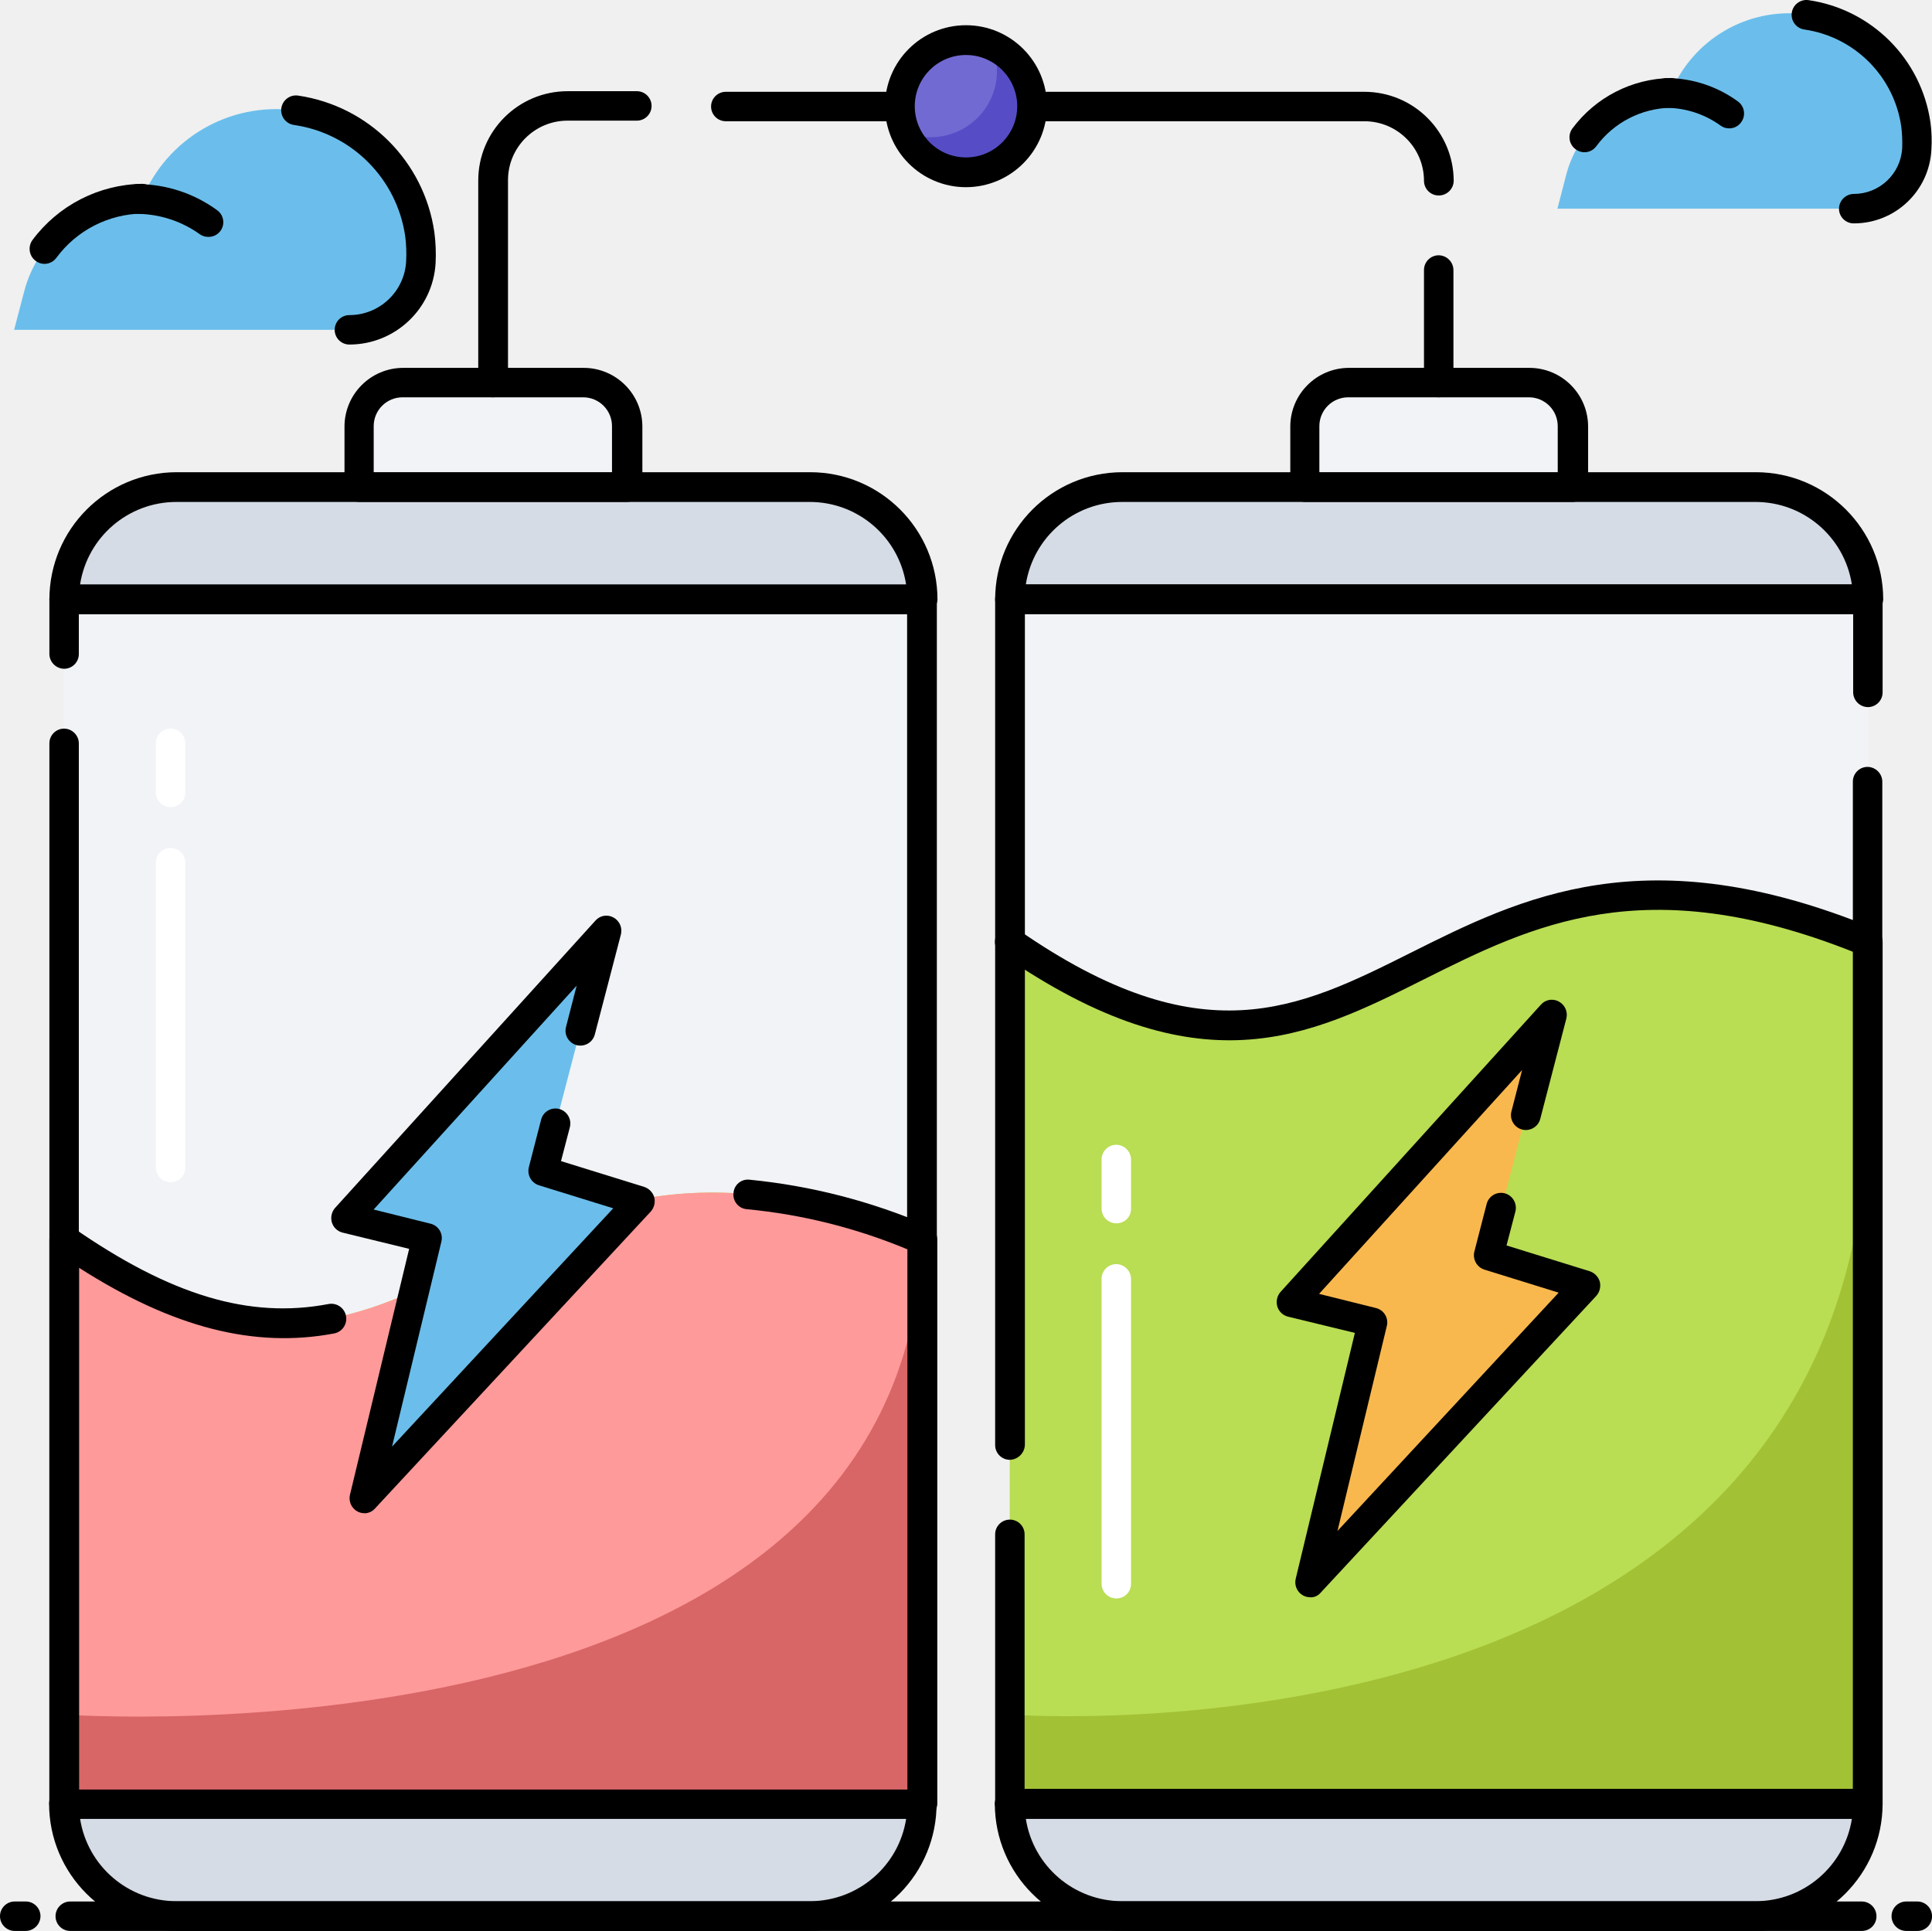
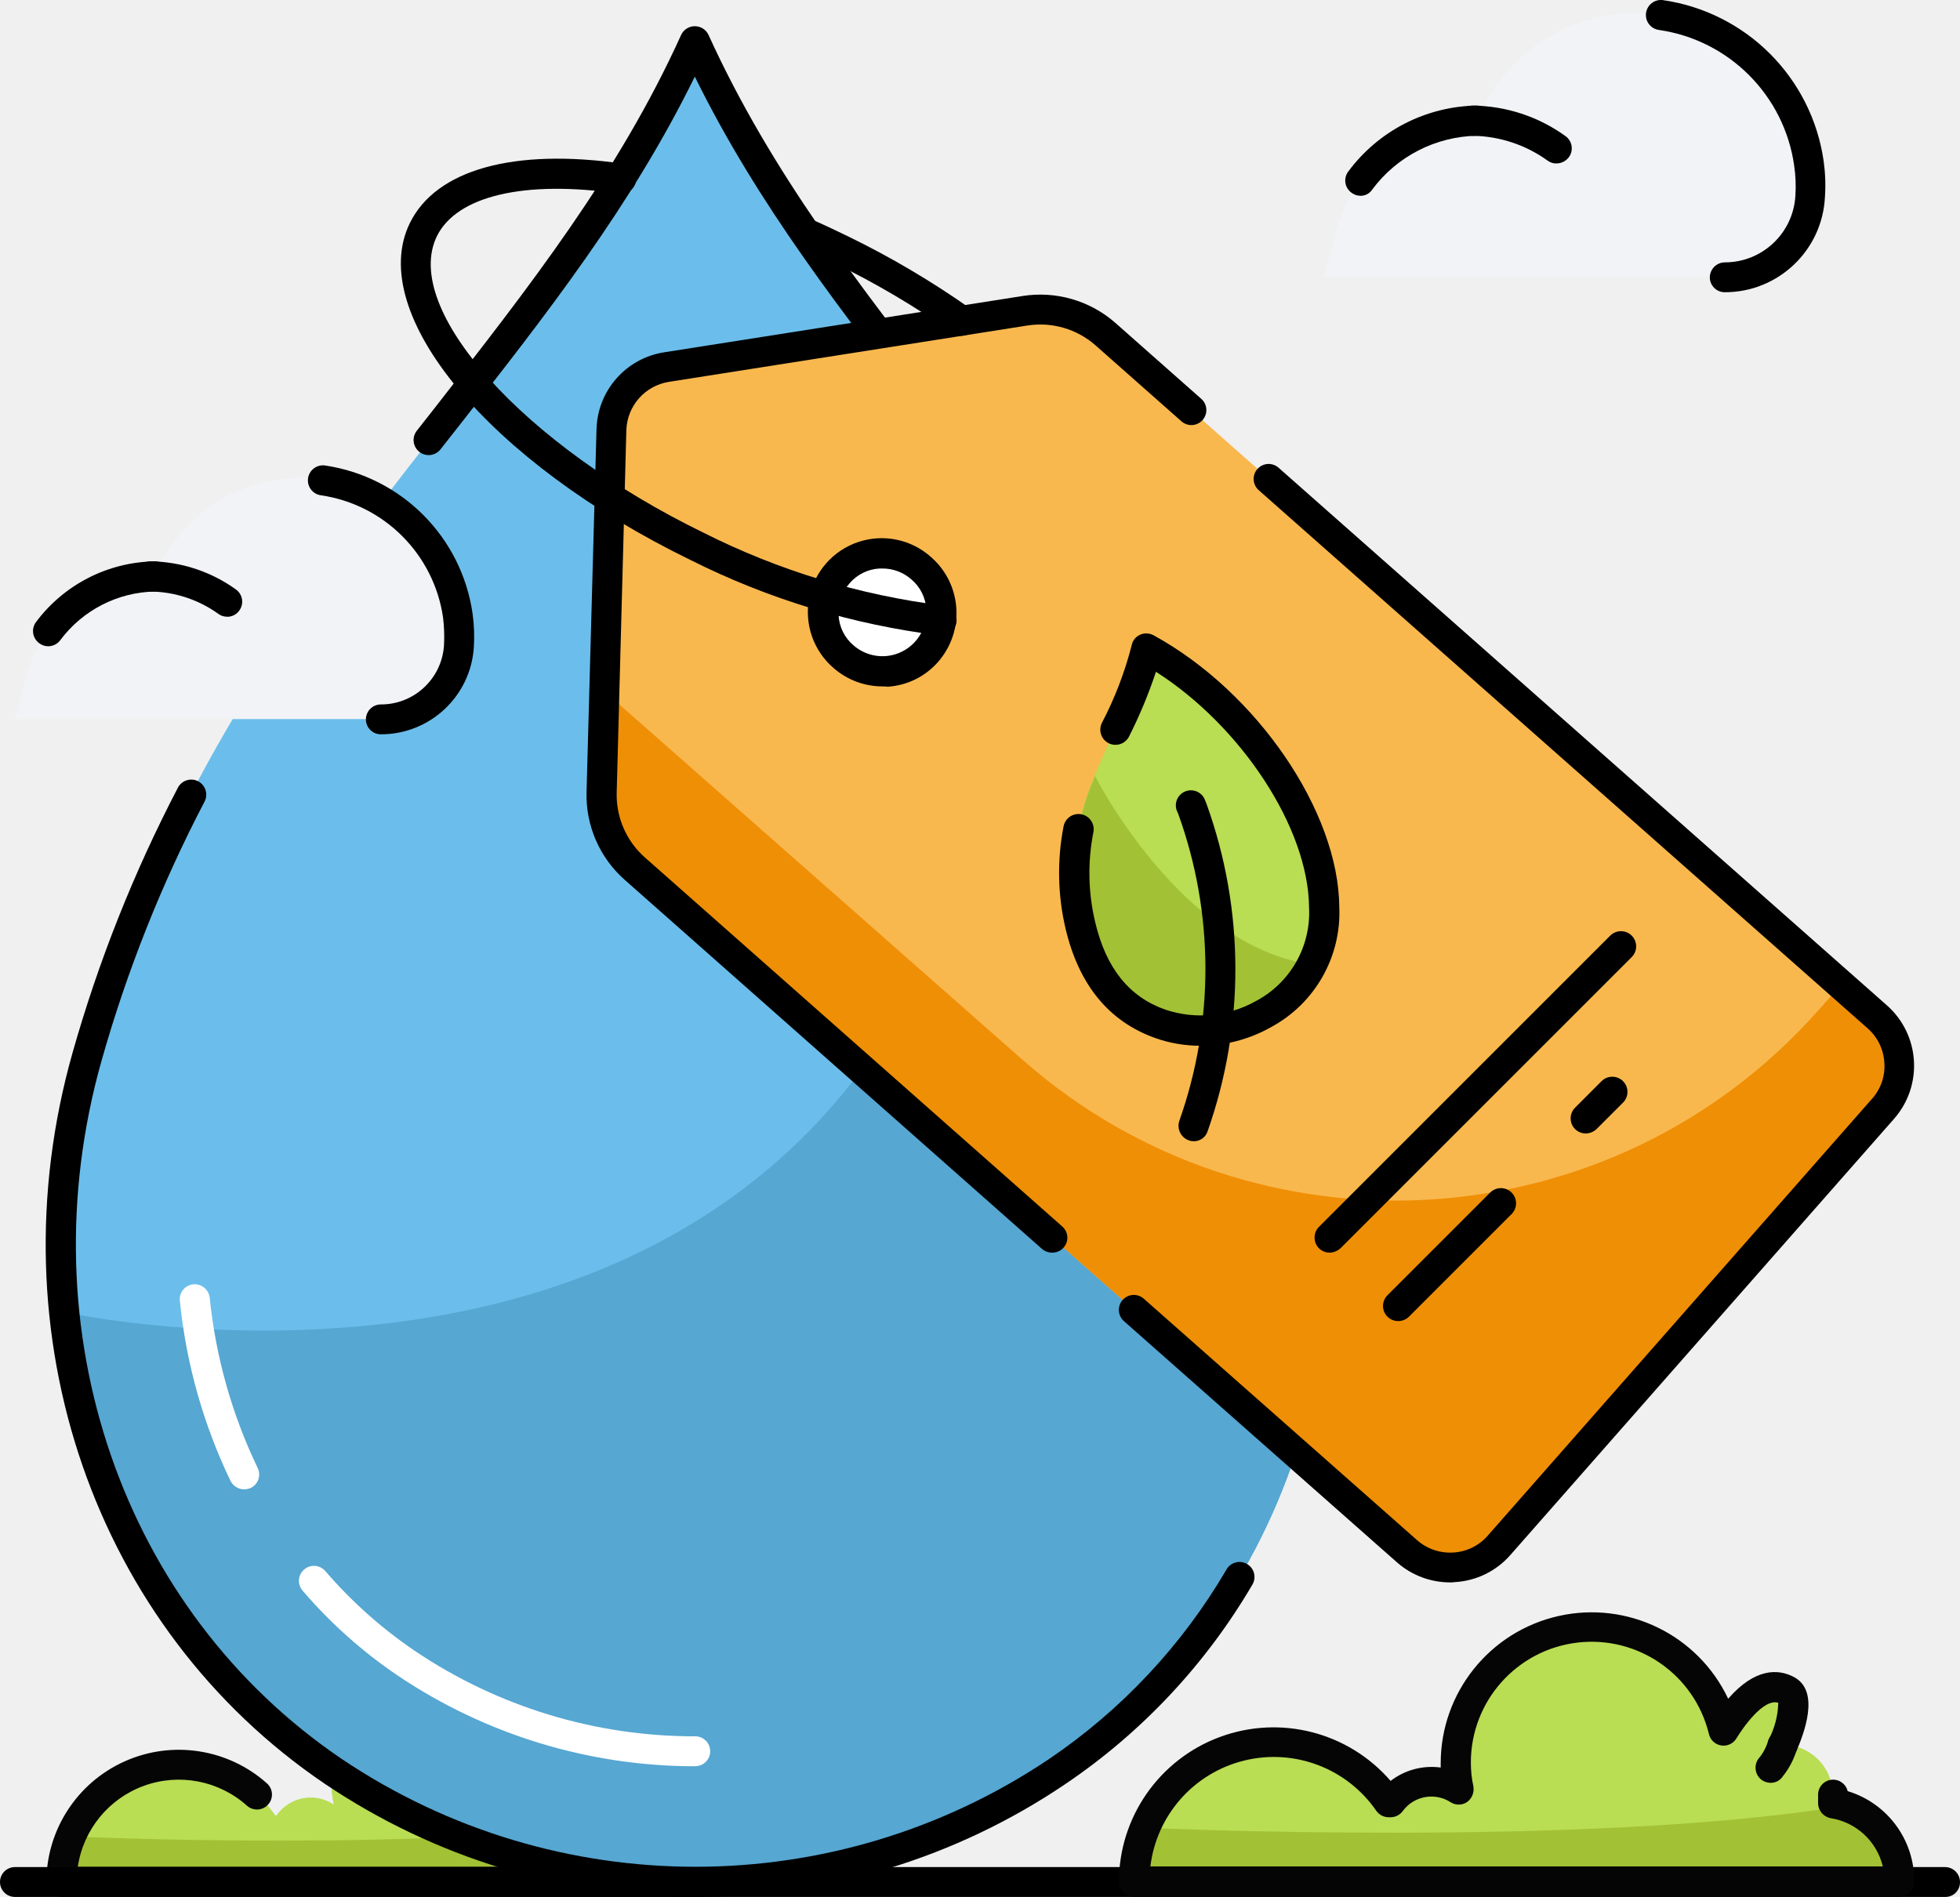
- <svg xmlns="http://www.w3.org/2000/svg" id="energia-ecologica" width="108.512" height="108.465" viewBox="0 0 108.512 108.465">
-   <g id="Grupo_1161947" data-name="Grupo 1161947" transform="translate(3.601 33.655)">
-     <path id="Trazado_1018562" data-name="Trazado 1018562" d="M3.6,21.06H51.791V88.72H3.6Z" transform="translate(-3.6 -21.06)" fill="#f1f3f6" />
+ <svg xmlns="http://www.w3.org/2000/svg" id="etiqueta-ecologia" width="121.491" height="117.6" viewBox="0 0 121.491 117.6">
+   <g id="Grupo_1161997" data-name="Grupo 1161997" transform="translate(3.8 103.423)">
+     <path id="Trazado_1018611" data-name="Trazado 1018611" d="M43.279,69.39H3.47a7.267,7.267,0,0,1,13.25-4.127h.1a2.584,2.584,0,0,1,2.1-1.1,2.515,2.515,0,0,1,1.447.444,6.7,6.7,0,0,1-.154-1.408,7.064,7.064,0,0,1,13.925-1.678c.81-1.292,2.044-2.739,3.3-2.122.636.309.328,1.582-.193,2.854a2.605,2.605,0,0,1,2.6,2.6V65.3a4.162,4.162,0,0,1,3.433,4.089Z" transform="translate(-3.47 -56.14)" fill="#b9dd53" />
  </g>
-   <g id="Grupo_1161948" data-name="Grupo 1161948" transform="translate(3.601 27.349)">
-     <path id="Trazado_1018563" data-name="Trazado 1018563" d="M3.6,23.706A6.309,6.309,0,0,1,9.906,17.4H45.485a6.309,6.309,0,0,1,6.306,6.306Z" transform="translate(-3.6 -17.4)" fill="#d5dce5" />
+   <g id="Grupo_1161998" data-name="Grupo 1161998" transform="translate(3.8 103.423)">
+     <path id="Trazado_1018612" data-name="Trazado 1018612" d="M43.279,69.39H3.47a7.085,7.085,0,0,1,.521-2.7,7.265,7.265,0,0,1,12.73-1.427h.1a2.584,2.584,0,0,1,2.1-1.1,2.515,2.515,0,0,1,1.447.444,6.7,6.7,0,0,1-.154-1.408,7.064,7.064,0,0,1,13.925-1.678c.81-1.273,2.044-2.739,3.3-2.122.636.309.328,1.582-.193,2.854a2.609,2.609,0,0,1,2.6,2.623v.444a2.766,2.766,0,0,1,.54.135,4.116,4.116,0,0,1,2.893,3.935Z" transform="translate(-3.47 -56.14)" fill="#b9dd53" />
  </g>
-   <g id="Grupo_1161949" data-name="Grupo 1161949" transform="translate(3.601 101.315)">
-     <path id="Trazado_1018564" data-name="Trazado 1018564" d="M51.791,60.33a6.309,6.309,0,0,1-6.306,6.306H9.906A6.309,6.309,0,0,1,3.6,60.33Z" transform="translate(-3.6 -60.33)" fill="#d5dce5" />
+   <g id="Grupo_1161999" data-name="Grupo 1161999" transform="translate(3.8 112.739)">
+     <path id="Trazado_1018613" data-name="Trazado 1018613" d="M43.279,64.9H3.47a7.086,7.086,0,0,1,.521-2.7,1.119,1.119,0,0,0,.212-.116s22.682,1.061,36.163-1.119A4.109,4.109,0,0,1,43.279,64.9Z" transform="translate(-3.47 -60.97)" fill="#a3c134" />
  </g>
-   <g id="Grupo_1161950" data-name="Grupo 1161950" transform="translate(2.774 32.845)">
-     <path id="Trazado_1018565" data-name="Trazado 1018565" d="M52.138,89.9H3.947a.827.827,0,0,1-.827-.827V29.5a.827.827,0,0,1,.827-.827.839.839,0,0,1,.827.827V88.233h46.52V22.244H4.774v2.24a.827.827,0,0,1-.827.827.839.839,0,0,1-.827-.827V21.417a.827.827,0,0,1,.827-.827H52.138a.827.827,0,0,1,.827.827v67.66A.827.827,0,0,1,52.138,89.9Z" transform="translate(-3.12 -20.59)" />
+   <g id="Grupo_1162000" data-name="Grupo 1162000" transform="translate(26.674 102.498)">
+     <path id="Trazado_1018614" data-name="Trazado 1018614" d="M26.208,63.645a.756.756,0,0,1-.347-.077.913.913,0,0,1-.5-1.215,5.085,5.085,0,0,0,.482-1.7h-.019c-.463,0-1.2.675-1.909,1.813a.931.931,0,0,1-1.7-.289,6.077,6.077,0,0,0-5.96-4.667.926.926,0,1,1,0-1.852,7.976,7.976,0,0,1,7.156,4.4c1.389-1.5,2.584-1.427,3.414-1.022,1.6.791.579,3.24.251,4.05A.95.95,0,0,1,26.208,63.645Z" transform="translate(-15.33 -55.66)" fill="#050505" />
  </g>
-   <g id="Grupo_1161951" data-name="Grupo 1161951" transform="translate(2.774 26.522)">
-     <path id="Trazado_1018566" data-name="Trazado 1018566" d="M52.138,24.9H3.947a.827.827,0,0,1-.827-.827,7.155,7.155,0,0,1,7.15-7.15H45.849A7.155,7.155,0,0,1,53,24.07.881.881,0,0,1,52.138,24.9Zm-47.3-1.671h46.4a5.473,5.473,0,0,0-5.41-4.635H10.253a5.473,5.473,0,0,0-5.41,4.635Z" transform="translate(-3.12 -16.92)" />
+   <g id="Grupo_1162001" data-name="Grupo 1162001" transform="translate(2.874 108.477)">
+     <path id="Trazado_1018615" data-name="Trazado 1018615" d="M43.725,67.883H3.916a.926.926,0,0,1-.926-.926,8.21,8.21,0,0,1,13.675-6.114.929.929,0,0,1-1.234,1.389,6.331,6.331,0,0,0-10.492,3.78H42.683a3.156,3.156,0,0,0-2.527-2.2.951.951,0,0,1-.791-.926v-.444a.926.926,0,0,1,.926-.926.958.958,0,0,1,.887.636,5.026,5.026,0,0,1,3.491,4.8.943.943,0,0,1-.945.926Z" transform="translate(-2.99 -58.76)" fill="#050505" />
  </g>
-   <g id="Grupo_1161952" data-name="Grupo 1161952" transform="translate(2.757 100.488)">
-     <path id="Trazado_1018567" data-name="Trazado 1018567" d="M45.839,67.827H10.26a7.155,7.155,0,0,1-7.15-7.15.827.827,0,0,1,.827-.827H52.128a.827.827,0,0,1,.827.827A7.125,7.125,0,0,1,45.839,67.827ZM4.85,61.521a5.473,5.473,0,0,0,5.41,4.635H45.839a5.473,5.473,0,0,0,5.41-4.635Z" transform="translate(-3.11 -59.85)" />
+   <g id="Grupo_1162002" data-name="Grupo 1162002" transform="translate(35.972 108.617)">
+     <path id="Trazado_1018616" data-name="Trazado 1018616" d="M21.095,61.875a1,1,0,0,1-.559-.174.949.949,0,0,1-.212-1.312,2.357,2.357,0,0,0,.482-.868A.929.929,0,0,1,22.6,60a4.071,4.071,0,0,1-.771,1.485A.856.856,0,0,1,21.095,61.875Z" transform="translate(-20.151 -58.833)" fill="#050505" />
  </g>
-   <g id="Grupo_1161953" data-name="Grupo 1161953" transform="translate(8.753 47.628)">
-     <path id="Trazado_1018568" data-name="Trazado 1018568" d="M7.417,47.95a.827.827,0,0,1-.827-.827V30a.827.827,0,0,1,1.654,0V47.123A.816.816,0,0,1,7.417,47.95Z" transform="translate(-6.59 -29.17)" fill="#fff" />
+   <g id="Grupo_1162003" data-name="Grupo 1162003" transform="translate(0 115.748)">
+     <path id="Trazado_1018617" data-name="Trazado 1018617" d="M122.083,64.382H2.426a.926.926,0,1,1,0-1.852H122.064a.926.926,0,0,1,.926.926A.9.9,0,0,1,122.083,64.382Z" transform="translate(-1.5 -62.53)" />
  </g>
-   <g id="Grupo_1161954" data-name="Grupo 1161954" transform="translate(8.753 40.925)">
-     <path id="Trazado_1018569" data-name="Trazado 1018569" d="M7.417,29.691a.827.827,0,0,1-.827-.827V26.107a.827.827,0,0,1,1.654,0v2.757A.806.806,0,0,1,7.417,29.691Z" transform="translate(-6.59 -25.28)" fill="#fff" />
+   <g id="Grupo_1162004" data-name="Grupo 1162004" transform="translate(3.798 2.571)">
+     <path id="Trazado_1018618" data-name="Trazado 1018618" d="M65.209,111.105a40.166,40.166,0,0,1-44.862,0C6.133,101.5.4,83.332,5.053,66.8,13.307,37.6,33.192,24.989,42.778,3.85,52.364,24.989,72.23,37.6,80.5,66.8c4.648,16.529-1.08,34.7-15.295,44.3Z" transform="translate(-3.469 -3.85)" fill="#6bbeeb" />
  </g>
-   <g id="Grupo_1161955" data-name="Grupo 1161955" transform="translate(20.176 21.49)">
-     <path id="Trazado_1018570" data-name="Trazado 1018570" d="M28.261,16.447v3.411H13.22V16.447A2.434,2.434,0,0,1,15.667,14H25.815A2.434,2.434,0,0,1,28.261,16.447Z" transform="translate(-13.22 -14)" fill="#f1f3f6" />
+   <g id="Grupo_1162005" data-name="Grupo 1162005" transform="translate(3.805 2.571)">
+     <path id="Trazado_1018619" data-name="Trazado 1018619" d="M65.206,111.105a40.166,40.166,0,0,1-44.862,0A38.788,38.788,0,0,1,3.718,82.638,41.292,41.292,0,0,1,5.068,66.8C13.3,37.6,33.189,24.989,42.775,3.85c4.9,10.781,12.46,19.345,19.789,29.027V32.9C69.6,42.193,76.431,52.511,80.5,66.8,85.149,83.332,79.42,101.5,65.206,111.105Z" transform="translate(-3.473 -3.85)" fill="#6bbeeb" />
  </g>
-   <g id="Grupo_1161956" data-name="Grupo 1161956" transform="translate(19.349 20.664)">
-     <path id="Trazado_1018571" data-name="Trazado 1018571" d="M28.608,21.049H13.567a.827.827,0,0,1-.827-.827V16.811a3.3,3.3,0,0,1,3.291-3.291H26.179a3.3,3.3,0,0,1,3.291,3.291v3.411A.881.881,0,0,1,28.608,21.049ZM14.394,19.378h13.37V16.794a1.618,1.618,0,0,0-1.62-1.62H16a1.618,1.618,0,0,0-1.62,1.62v2.584Z" transform="translate(-12.74 -13.52)" />
+   <g id="Grupo_1162006" data-name="Grupo 1162006" transform="translate(4.05 31.618)">
+     <path id="Trazado_1018620" data-name="Trazado 1018620" d="M65.088,97.119a40.166,40.166,0,0,1-44.862,0A38.788,38.788,0,0,1,3.6,68.651c1.061.212,58.845,12.556,58.864-49.741,7.04,9.3,13.867,19.615,17.937,33.907C85.03,69.346,79.3,87.514,65.088,97.119Z" transform="translate(-3.6 -18.91)" fill="#56a7d2" />
  </g>
-   <g id="Grupo_1161957" data-name="Grupo 1161957" transform="translate(56.72 33.655)">
-     <path id="Trazado_1018572" data-name="Trazado 1018572" d="M34.43,21.06H82.621V88.72H34.43Z" transform="translate(-34.43 -21.06)" fill="#f1f3f6" />
+   <g id="Grupo_1162007" data-name="Grupo 1162007" transform="translate(25.621 1.626)">
+     <path id="Trazado_1018621" data-name="Trazado 1018621" d="M69.976,68.184a.949.949,0,0,1-.906-.675C64.229,50.4,55.414,39.118,46.889,28.2c-5.516-7.078-10.762-13.79-14.658-21.717-3.9,7.966-9.161,14.7-14.716,21.775l-1.061,1.35a.934.934,0,0,1-1.466-1.157l1.061-1.35c5.883-7.541,11.457-14.639,15.333-23.2a.937.937,0,0,1,1.7,0c3.877,8.525,9.412,15.622,15.275,23.144C57,38.1,65.907,49.533,70.844,66.988a.945.945,0,0,1-.636,1.157.418.418,0,0,1-.231.039Z" transform="translate(-14.784 -3.36)" />
  </g>
-   <g id="Grupo_1161958" data-name="Grupo 1161958" transform="translate(56.72 50.294)">
-     <path id="Trazado_1018573" data-name="Trazado 1018573" d="M34.43,33.341V81.755H82.621V33.341c-25.345-10.424-27.171,14.576-48.191,0Z" transform="translate(-34.43 -30.717)" fill="#b9dd53" />
+   <g id="Grupo_1162008" data-name="Grupo 1162008" transform="translate(2.832 48.315)">
+     <path id="Trazado_1018622" data-name="Trazado 1018622" d="M43.243,96.852a40.979,40.979,0,0,1-22.952-7C6,80.188-.307,61.981,4.63,44.526a86.529,86.529,0,0,1,6.538-16.452.932.932,0,0,1,1.659.849,84.175,84.175,0,0,0-6.4,16.1C1.718,61.711,7.716,79.088,21.333,88.308a39.305,39.305,0,0,0,43.82,0A36.34,36.34,0,0,0,76.167,76.542a.929.929,0,0,1,1.6.945A38.235,38.235,0,0,1,66.176,89.851a40.768,40.768,0,0,1-22.932,7Z" transform="translate(-2.968 -27.567)" />
  </g>
-   <g id="Grupo_1161959" data-name="Grupo 1161959" transform="translate(56.72 50.284)">
-     <path id="Trazado_1018574" data-name="Trazado 1018574" d="M82.621,33.328V81.742H34.43V33.328c21.02,14.593,22.846-10.407,48.191,0Z" transform="translate(-34.43 -30.712)" fill="#b9dd53" />
+   <g id="Grupo_1162009" data-name="Grupo 1162009" transform="translate(37.279 19.196)">
+     <path id="Trazado_1018623" data-name="Trazado 1018623" d="M52.038,13.975l47.851,42.3A4.059,4.059,0,0,1,100.256,62L76.475,89.059a4.059,4.059,0,0,1-5.728.366L22.9,47.129A6.081,6.081,0,0,1,20.831,42.4l.617-22.469a4.062,4.062,0,0,1,3.414-3.9l22.219-3.491a6.013,6.013,0,0,1,4.957,1.427Z" transform="translate(-20.828 -12.469)" fill="#f9b84e" />
  </g>
-   <g id="Grupo_1161960" data-name="Grupo 1161960" transform="translate(56.72 61.652)">
-     <path id="Trazado_1018575" data-name="Trazado 1018575" d="M82.621,37.31V76.972H34.43v-5s48.191,3.6,48.191-34.666Z" transform="translate(-34.43 -37.31)" fill="#a3c134" />
+   <g id="Grupo_1162010" data-name="Grupo 1162010" transform="translate(37.279 42.457)">
+     <path id="Trazado_1018624" data-name="Trazado 1018624" d="M100.256,50.8,76.475,77.859a4.06,4.06,0,0,1-5.728.366L22.9,35.929A6.026,6.026,0,0,1,20.831,31.2l.174-6.673a5.857,5.857,0,0,0,1.254,1.5L46.927,47.771A35,35,0,0,0,96.264,44.7l1.427-1.6,2.218,1.967a4.076,4.076,0,0,1,.347,5.728Z" transform="translate(-20.828 -24.53)" fill="#ef8f06" />
  </g>
-   <g id="Grupo_1161961" data-name="Grupo 1161961" transform="translate(56.72 27.349)">
-     <path id="Trazado_1018576" data-name="Trazado 1018576" d="M34.43,23.706A6.309,6.309,0,0,1,40.736,17.4H76.315a6.309,6.309,0,0,1,6.306,6.306Z" transform="translate(-34.43 -17.4)" fill="#d5dce5" />
+   <g id="Grupo_1162011" data-name="Grupo 1162011" transform="translate(49.613 32.856)">
+     <ellipse id="Elipse_12801" data-name="Elipse 12801" cx="3.645" cy="3.645" rx="3.645" ry="3.645" transform="matrix(0.804, -0.595, 0.595, 0.804, 0, 4.338)" fill="#fff" />
  </g>
-   <g id="Grupo_1161962" data-name="Grupo 1161962" transform="translate(56.72 101.315)">
-     <path id="Trazado_1018577" data-name="Trazado 1018577" d="M82.621,60.33a6.309,6.309,0,0,1-6.306,6.306H40.736A6.309,6.309,0,0,1,34.43,60.33Z" transform="translate(-34.43 -60.33)" fill="#d5dce5" />
+   <g id="Grupo_1162012" data-name="Grupo 1162012" transform="translate(36.354 18.262)">
+     <path id="Trazado_1018625" data-name="Trazado 1018625" d="M49.2,71.379a.946.946,0,0,1-.617-.231L22.724,48.273a7,7,0,0,1-2.372-5.458l.617-22.469a4.957,4.957,0,0,1,4.2-4.783l22.219-3.491A7.05,7.05,0,0,1,53.12,13.73l5.343,4.725a.929.929,0,0,1-1.234,1.389l-5.343-4.725A5.178,5.178,0,0,0,47.7,13.9L25.462,17.395a3.133,3.133,0,0,0-2.642,2.989l-.6,22.489a5.173,5.173,0,0,0,1.755,4.012L49.841,69.759a.922.922,0,0,1,.077,1.312.936.936,0,0,1-.714.309Z" transform="translate(-20.349 -11.985)" />
  </g>
-   <g id="Grupo_1161963" data-name="Grupo 1161963" transform="translate(55.893 32.828)">
-     <path id="Trazado_1018578" data-name="Trazado 1018578" d="M34.777,69.753a.827.827,0,0,1-.827-.827V21.407a.827.827,0,0,1,.827-.827H82.968a.827.827,0,0,1,.827.827v5.238a.827.827,0,0,1-.827.827.839.839,0,0,1-.827-.827V22.234H35.621V68.891A.872.872,0,0,1,34.777,69.753Z" transform="translate(-33.95 -20.58)" />
+   <g id="Grupo_1162013" data-name="Grupo 1162013" transform="translate(69.369 28.757)">
+     <path id="Trazado_1018626" data-name="Trazado 1018626" d="M57.975,86.77A4.979,4.979,0,0,1,54.7,85.536L37.782,70.588A.929.929,0,1,1,39.016,69.2L55.931,84.147a3.107,3.107,0,0,0,2.257.771,3.063,3.063,0,0,0,2.141-1.061l23.8-27.06a3.027,3.027,0,0,0,.771-2.257A3.063,3.063,0,0,0,83.84,52.4L46.114,19.053a.929.929,0,0,1,1.234-1.389L85.055,50.993a4.993,4.993,0,0,1,.444,7.04L61.717,85.073a4.934,4.934,0,0,1-3.433,1.678,1.659,1.659,0,0,1-.309.019Z" transform="translate(-37.467 -17.427)" />
  </g>
-   <g id="Grupo_1161964" data-name="Grupo 1161964" transform="translate(55.893 43.079)">
-     <path id="Trazado_1018579" data-name="Trazado 1018579" d="M82.968,85.61H34.777a.827.827,0,0,1-.827-.827V69.638a.827.827,0,0,1,1.654,0V83.956h46.52v-56.6a.827.827,0,0,1,.827-.827.839.839,0,0,1,.827.827V84.765a.806.806,0,0,1-.81.844Z" transform="translate(-33.95 -26.53)" />
+   <g id="Grupo_1162014" data-name="Grupo 1162014" transform="translate(24.846 9.837)">
+     <path id="Trazado_1018627" data-name="Trazado 1018627" d="M47.88,37.171h-.1a47.291,47.291,0,0,1-15.468-4.687C19.836,26.408,12.2,17.228,14.938,11.615c1.62-3.317,6.442-4.667,13.231-3.684a.923.923,0,0,1,.791,1.061.934.934,0,0,1-1.061.791c-5.844-.849-10.049.135-11.283,2.642-2.2,4.532,5.362,12.942,16.529,18.381a45.485,45.485,0,0,0,14.832,4.513.947.947,0,0,1,.849,1.022.957.957,0,0,1-.945.829Z" transform="translate(-14.382 -7.617)" />
  </g>
-   <g id="Grupo_1161965" data-name="Grupo 1161965" transform="translate(55.882 49.459)">
-     <path id="Trazado_1018580" data-name="Trazado 1018580" d="M82.972,82.933H34.781a.827.827,0,0,1-.827-.827.839.839,0,0,1,.827-.827H82.145V34.242c-11.733-4.652-18.022-1.5-24.121,1.551-6.461,3.239-12.578,6.289-23.725-1.43A.829.829,0,0,1,35.247,33c10.32,7.167,15.748,4.445,22.019,1.309,6.22-3.119,13.25-6.633,26.017-1.4a.829.829,0,0,1,.517.775V82.106a.827.827,0,0,1-.827.827Z" transform="translate(-33.944 -30.233)" />
+   <g id="Grupo_1162015" data-name="Grupo 1162015" transform="translate(49.004 13.521)">
+     <path id="Trazado_1018628" data-name="Trazado 1018628" d="M37.5,16.823a.9.9,0,0,1-.54-.174,52.872,52.872,0,0,0-7.31-4.32c-.733-.366-1.447-.694-2.179-1a.937.937,0,1,1,.752-1.717c.752.328,1.485.675,2.237,1.041a54.83,54.83,0,0,1,7.58,4.475.932.932,0,0,1,.212,1.312A.915.915,0,0,1,37.5,16.823Z" transform="translate(-26.907 -9.527)" />
  </g>
-   <g id="Grupo_1161966" data-name="Grupo 1161966" transform="translate(55.893 26.522)">
-     <path id="Trazado_1018581" data-name="Trazado 1018581" d="M82.968,24.9H34.777a.827.827,0,0,1-.827-.827,7.155,7.155,0,0,1,7.15-7.15H76.679a7.155,7.155,0,0,1,7.15,7.15A.881.881,0,0,1,82.968,24.9Zm-47.3-1.671h46.4a5.473,5.473,0,0,0-5.41-4.635H41.083a5.473,5.473,0,0,0-5.41,4.635Z" transform="translate(-33.95 -16.92)" />
+   <g id="Grupo_1162016" data-name="Grupo 1162016" transform="translate(50.118 33.402)">
+     <path id="Trazado_1018629" data-name="Trazado 1018629" d="M32.066,28.987a4.612,4.612,0,0,1-3.028-1.138,4.578,4.578,0,1,1,6.056-6.866,4.6,4.6,0,0,1,.424,6.48,4.524,4.524,0,0,1-3.144,1.543,1.765,1.765,0,0,0-.309-.019Zm0-7.31h-.174a2.621,2.621,0,0,0-1.871.926,2.73,2.73,0,0,0-.675,1.967,2.621,2.621,0,0,0,.926,1.871,2.725,2.725,0,0,0,4.513-2.218,2.621,2.621,0,0,0-.926-1.871A2.7,2.7,0,0,0,32.066,21.677Z" transform="translate(-27.485 -19.835)" />
  </g>
-   <g id="Grupo_1161967" data-name="Grupo 1161967" transform="translate(55.875 100.488)">
-     <path id="Trazado_1018582" data-name="Trazado 1018582" d="M76.669,67.827H41.09a7.155,7.155,0,0,1-7.15-7.15.827.827,0,0,1,.827-.827H82.975a.827.827,0,0,1,.827.827A7.151,7.151,0,0,1,76.669,67.827ZM35.68,61.521a5.473,5.473,0,0,0,5.41,4.635H76.669a5.473,5.473,0,0,0,5.41-4.635Z" transform="translate(-33.94 -59.85)" />
+   <g id="Grupo_1162017" data-name="Grupo 1162017" transform="translate(11.142 79.617)">
+     <path id="Trazado_1018630" data-name="Trazado 1018630" d="M11.275,56.513a.962.962,0,0,1-.849-.521A33.465,33.465,0,0,1,7.283,44.825.932.932,0,0,1,8.112,43.8a.943.943,0,0,1,1.022.829,31.734,31.734,0,0,0,2.97,10.55.927.927,0,0,1-.444,1.254,1.141,1.141,0,0,1-.386.077Z" transform="translate(-7.277 -43.797)" fill="#fff" />
  </g>
-   <g id="Grupo_1161968" data-name="Grupo 1161968" transform="translate(61.871 71.008)">
-     <path id="Trazado_1018583" data-name="Trazado 1018583" d="M38.247,61.52a.827.827,0,0,1-.827-.827V43.567a.827.827,0,0,1,.827-.827.839.839,0,0,1,.827.827V60.693A.816.816,0,0,1,38.247,61.52Z" transform="translate(-37.42 -42.74)" fill="#fff" />
+   <g id="Grupo_1162018" data-name="Grupo 1162018" transform="translate(18.525 97.068)">
+     <path id="Trazado_1018631" data-name="Trazado 1018631" d="M35.686,65.275a32.99,32.99,0,0,1-18.439-5.613,29.657,29.657,0,0,1-5.921-5.285.93.93,0,0,1,1.408-1.215,28.191,28.191,0,0,0,5.555,4.957,30.994,30.994,0,0,0,17.378,5.3.926.926,0,0,1,.019,1.852Z" transform="translate(-11.105 -52.845)" fill="#fff" />
  </g>
-   <g id="Grupo_1161969" data-name="Grupo 1161969" transform="translate(61.871 64.306)">
-     <path id="Trazado_1018584" data-name="Trazado 1018584" d="M38.247,43.261a.827.827,0,0,1-.827-.827V39.677a.827.827,0,0,1,.827-.827.839.839,0,0,1,.827.827v2.757A.806.806,0,0,1,38.247,43.261Z" transform="translate(-37.42 -38.85)" fill="#fff" />
+   <g id="Grupo_1162019" data-name="Grupo 1162019" transform="translate(66.581 40.2)">
+     <path id="Trazado_1018632" data-name="Trazado 1018632" d="M40.494,23.36c-.6,2.874-2.276,5.4-3.472,8.563a14.715,14.715,0,0,0-.617,8.641c.791,3.259,2.488,5.188,4.938,6.056a7.84,7.84,0,0,0,6.4-.617C55.982,41.355,49.4,28.24,40.494,23.36Z" transform="translate(-36.021 -23.36)" fill="#b9dd53" />
  </g>
-   <g id="Grupo_1161970" data-name="Grupo 1161970" transform="translate(73.294 21.49)">
-     <path id="Trazado_1018585" data-name="Trazado 1018585" d="M59.091,16.447v3.411H44.05V16.447A2.434,2.434,0,0,1,46.5,14H56.645A2.434,2.434,0,0,1,59.091,16.447Z" transform="translate(-44.05 -14)" fill="#f1f3f6" />
+   <g id="Grupo_1162020" data-name="Grupo 1162020" transform="translate(66.6 40.2)">
+     <path id="Trazado_1018633" data-name="Trazado 1018633" d="M47.756,46.022a7.847,7.847,0,0,1-6.4.617c-2.449-.887-4.166-2.816-4.938-6.075a14.7,14.7,0,0,1,.617-8.641c.1-.212.174-.444.27-.656,1.177-2.874,2.642-5.227,3.2-7.908,7.368,4.05,13.154,13.732,10.241,19.6a7.232,7.232,0,0,1-2.99,3.067Z" transform="translate(-36.031 -23.36)" fill="#b9dd53" />
  </g>
-   <g id="Grupo_1161971" data-name="Grupo 1161971" transform="translate(72.467 20.664)">
-     <path id="Trazado_1018586" data-name="Trazado 1018586" d="M59.438,21.049H44.4a.827.827,0,0,1-.827-.827V16.811a3.3,3.3,0,0,1,3.291-3.291H57.009A3.3,3.3,0,0,1,60.3,16.811v3.411A.881.881,0,0,1,59.438,21.049ZM45.224,19.378h13.37V16.794a1.618,1.618,0,0,0-1.62-1.62H46.826a1.618,1.618,0,0,0-1.62,1.62v2.584Z" transform="translate(-43.57 -13.52)" />
+   <g id="Grupo_1162021" data-name="Grupo 1162021" transform="translate(66.6 48.108)">
+     <path id="Trazado_1018634" data-name="Trazado 1018634" d="M47.756,42.215a7.847,7.847,0,0,1-6.4.617c-2.449-.887-4.166-2.816-4.938-6.075a14.7,14.7,0,0,1,.617-8.641c.1-.212.174-.444.27-.656,0,0,5.343,10.589,13.462,11.688a7.4,7.4,0,0,1-3.009,3.067Z" transform="translate(-36.031 -27.46)" fill="#a3c134" />
  </g>
-   <g id="Grupo_1161972" data-name="Grupo 1161972" transform="translate(3.601 66.989)">
-     <path id="Trazado_1018587" data-name="Trazado 1018587" d="M3.6,43.031v31.7H51.791v-31.7C26.446,32.607,24.62,57.607,3.6,43.031Z" transform="translate(-3.6 -40.407)" fill="#b9dd53" />
+   <g id="Grupo_1162022" data-name="Grupo 1162022" transform="translate(65.648 39.269)">
+     <path id="Trazado_1018635" data-name="Trazado 1018635" d="M44.3,48.438a8.314,8.314,0,0,1-2.816-.482c-2.855-1.022-4.706-3.279-5.535-6.731a15.125,15.125,0,0,1-.135-6.384.942.942,0,0,1,1.852.347A13.09,13.09,0,0,0,37.78,40.8c.675,2.835,2.1,4.61,4.34,5.4a6.965,6.965,0,0,0,5.632-.54,6.2,6.2,0,0,0,3.279-5.805c-.039-4.918-4.2-11.225-9.489-14.6a29.412,29.412,0,0,1-1.659,3.992.94.94,0,0,1-1.7-.81,22.218,22.218,0,0,0,1.852-4.822.9.9,0,0,1,.521-.656.942.942,0,0,1,.849.039c6.4,3.51,11.457,10.916,11.5,16.838a8.061,8.061,0,0,1-4.224,7.445A8.9,8.9,0,0,1,44.3,48.438Z" transform="translate(-35.537 -22.877)" />
  </g>
-   <g id="Grupo_1161973" data-name="Grupo 1161973" transform="translate(3.601 66.989)">
-     <path id="Trazado_1018588" data-name="Trazado 1018588" d="M51.791,43.031V74.75H3.6V43.031C24.62,57.607,26.446,32.607,51.791,43.031Z" transform="translate(-3.6 -40.407)" fill="#ff9a9a" />
+   <g id="Grupo_1162023" data-name="Grupo 1162023" transform="translate(72.889 48.998)">
+     <path id="Trazado_1018636" data-name="Trazado 1018636" d="M40.388,49.674a.874.874,0,0,1-.309-.058.964.964,0,0,1-.579-1.2A28.237,28.237,0,0,0,39.443,29.4l-.1-.231a.933.933,0,0,1,1.755-.636l.1.251a30.22,30.22,0,0,1,.058,20.271A.891.891,0,0,1,40.388,49.674Z" transform="translate(-39.291 -27.921)" />
  </g>
-   <g id="Grupo_1161974" data-name="Grupo 1161974" transform="translate(3.601 69.612)">
-     <path id="Trazado_1018589" data-name="Trazado 1018589" d="M51.791,41.93v31.7H3.6v-5S50.792,72,51.791,41.93Z" transform="translate(-3.6 -41.93)" fill="#d86666" />
+   <g id="Grupo_1162024" data-name="Grupo 1162024" transform="translate(81.483 57.728)">
+     <path id="Trazado_1018637" data-name="Trazado 1018637" d="M44.678,52.376a.952.952,0,0,1-.656-.27.943.943,0,0,1,0-1.331L62.075,32.722a.941.941,0,1,1,1.331,1.331L45.353,52.106A1.036,1.036,0,0,1,44.678,52.376Z" transform="translate(-43.747 -32.447)" />
  </g>
-   <g id="Grupo_1161975" data-name="Grupo 1161975" transform="translate(2.774 66.265)">
-     <path id="Trazado_1018590" data-name="Trazado 1018590" d="M52.138,75.881H3.947a.827.827,0,0,1-.827-.827v-31.7a.83.83,0,0,1,.448-.741.858.858,0,0,1,.861.052c5.5,3.825,9.924,5.152,14.369,4.307a.841.841,0,1,1,.31,1.654c-4.48.844-9.063-.327-14.318-3.687V74.244h46.52V43.9A31.1,31.1,0,0,0,42.3,41.646a.818.818,0,0,1-.758-.9.809.809,0,0,1,.9-.758,33.684,33.684,0,0,1,10.028,2.584.829.829,0,0,1,.517.775v31.7a.854.854,0,0,1-.844.827Z" transform="translate(-3.12 -39.987)" />
+   <g id="Grupo_1162025" data-name="Grupo 1162025" transform="translate(97.357 66.754)">
+     <path id="Trazado_1018638" data-name="Trazado 1018638" d="M52.908,40.643a.952.952,0,0,1-.656-.27.943.943,0,0,1,0-1.331L53.892,37.4a.941.941,0,0,1,1.331,1.331l-1.639,1.639A1,1,0,0,1,52.908,40.643Z" transform="translate(-51.977 -37.128)" />
  </g>
-   <g id="Grupo_1161976" data-name="Grupo 1161976" transform="translate(106.237 106.811)">
-     <path id="Trazado_1018591" data-name="Trazado 1018591" d="M64.617,65.174H64a.827.827,0,0,1,0-1.654h.62a.827.827,0,0,1,.827.827A.816.816,0,0,1,64.617,65.174Z" transform="translate(-63.17 -63.52)" />
+   <g id="Grupo_1162026" data-name="Grupo 1162026" transform="translate(85.727 73.659)">
+     <path id="Trazado_1018639" data-name="Trazado 1018639" d="M46.878,48.948a.952.952,0,0,1-.656-.27.943.943,0,0,1,0-1.331l6.365-6.365a.941.941,0,0,1,1.331,1.331l-6.365,6.365A.946.946,0,0,1,46.878,48.948Z" transform="translate(-45.947 -40.708)" />
  </g>
-   <g id="Grupo_1161977" data-name="Grupo 1161977" transform="translate(19.418 52.28)">
-     <path id="Trazado_1018592" data-name="Trazado 1018592" d="M12.78,48l4.566,1.12L13.831,63.744l15.489-16.7-5.427-1.688L27.408,31.87Z" transform="translate(-12.78 -31.87)" fill="#6bbeeb" />
+   <g id="Grupo_1162027" data-name="Grupo 1162027" transform="translate(70.282 100.877)">
+     <path id="Trazado_1018640" data-name="Trazado 1018640" d="M85.386,70.616H37.94a8.659,8.659,0,0,1,8.66-8.66A8.571,8.571,0,0,1,53.717,65.7h.116a3.034,3.034,0,0,1,2.507-1.312,3.1,3.1,0,0,1,1.717.521,7.987,7.987,0,0,1-.174-1.678A8.413,8.413,0,0,1,74.47,61.243c.964-1.524,2.43-3.26,3.915-2.527.752.366.386,1.89-.231,3.395a3.1,3.1,0,0,1,3.105,3.105v.54a4.948,4.948,0,0,1,4.127,4.86Z" transform="translate(-37.94 -54.82)" fill="#b9dd53" />
  </g>
-   <g id="Grupo_1161978" data-name="Grupo 1161978" transform="translate(18.606 51.433)">
-     <path id="Trazado_1018593" data-name="Trazado 1018593" d="M14.172,64.944a.8.8,0,0,1-.4-.1.845.845,0,0,1-.414-.93l3.325-13.818-3.739-.913a.838.838,0,0,1-.6-.569.867.867,0,0,1,.172-.81L27.146,31.657a.815.815,0,0,1,1.017-.172.845.845,0,0,1,.414.948l-1.465,5.617a.836.836,0,0,1-1.62-.414l.6-2.326L14.689,47.887l3.187.793a.831.831,0,0,1,.62,1L15.722,61.205,28.145,47.818l-4.17-1.292a.848.848,0,0,1-.569-1.017l.689-2.671a.833.833,0,0,1,1.017-.6.846.846,0,0,1,.6,1.017l-.5,1.912,4.669,1.447a.879.879,0,0,1,.569.586.89.89,0,0,1-.19.793l-15.507,16.7a.806.806,0,0,1-.586.258Z" transform="translate(-12.309 -31.378)" />
+   <g id="Grupo_1162028" data-name="Grupo 1162028" transform="translate(70.282 100.897)">
+     <path id="Trazado_1018641" data-name="Trazado 1018641" d="M85.386,70.607H37.94a8.549,8.549,0,0,1,.617-3.221,8.654,8.654,0,0,1,15.16-1.7h.116a3.083,3.083,0,0,1,4.224-.771,7.854,7.854,0,0,1-.174-1.678A8.413,8.413,0,0,1,74.47,61.253c.964-1.524,2.43-3.26,3.915-2.527.752.366.386,1.89-.231,3.395a3.107,3.107,0,0,1,3.105,3.124v.521c.212.039.424.1.636.154a4.9,4.9,0,0,1,3.491,4.687Z" transform="translate(-37.94 -54.83)" fill="#b9dd53" />
  </g>
-   <g id="Grupo_1161979" data-name="Grupo 1161979" transform="translate(72.536 57)">
-     <path id="Trazado_1018594" data-name="Trazado 1018594" d="M43.61,50.754l4.566,1.12L44.661,66.5l15.489-16.7-5.427-1.688L58.238,34.61Z" transform="translate(-43.61 -34.61)" fill="#f9b84e" />
+   <g id="Grupo_1162029" data-name="Grupo 1162029" transform="translate(70.282 111.967)">
+     <path id="Trazado_1018642" data-name="Trazado 1018642" d="M85.386,65.276H37.94a8.549,8.549,0,0,1,.617-3.221,1.418,1.418,0,0,0,.251-.135S65.849,63.174,81.9,60.57a4.937,4.937,0,0,1,3.491,4.706Z" transform="translate(-37.94 -60.57)" fill="#a3c134" />
  </g>
-   <g id="Grupo_1161980" data-name="Grupo 1161980" transform="translate(71.707 56.154)">
-     <path id="Trazado_1018595" data-name="Trazado 1018595" d="M45.009,67.684a.8.8,0,0,1-.4-.1.845.845,0,0,1-.414-.93l3.325-13.818-3.756-.913a.838.838,0,0,1-.6-.569.867.867,0,0,1,.172-.81L57.966,34.4a.815.815,0,0,1,1.017-.172.845.845,0,0,1,.414.948l-1.465,5.634a.836.836,0,0,1-1.62-.414l.6-2.326L45.509,50.644l3.187.793a.831.831,0,0,1,.62,1L46.542,63.962,58.965,50.575,54.8,49.283a.848.848,0,0,1-.569-1.017l.689-2.671a.833.833,0,0,1,1.017-.6.846.846,0,0,1,.6,1.017l-.5,1.912,4.669,1.447a.879.879,0,0,1,.569.586.89.89,0,0,1-.19.793l-15.507,16.7a.728.728,0,0,1-.569.241Z" transform="translate(-43.129 -34.118)" />
+   <g id="Grupo_1162030" data-name="Grupo 1162030" transform="translate(69.357 99.952)">
+     <path id="Trazado_1018643" data-name="Trazado 1018643" d="M85.832,71.988H38.386a.926.926,0,0,1-.926-.926A9.586,9.586,0,0,1,54.3,64.794a4.161,4.161,0,0,1,3.105-.829v-.27A9.359,9.359,0,0,1,75.224,59.7c1.659-1.909,3.086-1.852,4.031-1.369,1.755.868.6,3.665.212,4.59a.929.929,0,0,1-1.717-.714,5.169,5.169,0,0,0,.579-2.257c-.945-.289-2.237,1.62-2.6,2.218a.931.931,0,0,1-1.7-.289,7.484,7.484,0,0,0-14.755,1.774,6.838,6.838,0,0,0,.154,1.466.988.988,0,0,1-.386.984.932.932,0,0,1-1.042,0,2.2,2.2,0,0,0-2.932.54.942.942,0,0,1-.771.405h-.116a.942.942,0,0,1-.771-.405,7.709,7.709,0,0,0-14,3.452h45.4a3.965,3.965,0,0,0-3.221-2.989.951.951,0,0,1-.791-.926v-.54a.929.929,0,0,1,1.832-.212,5.81,5.81,0,0,1,4.127,5.593.935.935,0,0,1-.926.964Z" transform="translate(-37.46 -54.34)" fill="#050505" />
  </g>
-   <g id="Grupo_1161981" data-name="Grupo 1161981" transform="translate(79.979 14.34)">
-     <path id="Trazado_1018596" data-name="Trazado 1018596" d="M48.757,17.827A.827.827,0,0,1,47.93,17V10.677a.827.827,0,0,1,.827-.827.839.839,0,0,1,.827.827V17A.816.816,0,0,1,48.757,17.827Z" transform="translate(-47.93 -9.85)" />
+   <g id="Grupo_1162031" data-name="Grupo 1162031" transform="translate(108.819 107.248)">
+     <path id="Trazado_1018644" data-name="Trazado 1018644" d="M58.865,61.4a1,1,0,0,1-.559-.174.949.949,0,0,1-.212-1.312,2.979,2.979,0,0,0,.6-1.1.929.929,0,0,1,1.794.482A4.874,4.874,0,0,1,59.6,61.01.881.881,0,0,1,58.865,61.4Z" transform="translate(-57.921 -58.123)" fill="#050505" />
  </g>
-   <g id="Grupo_1161982" data-name="Grupo 1161982" transform="translate(39.938 5.157)">
-     <path id="Trazado_1018597" data-name="Trazado 1018597" d="M65.558,10.344a.827.827,0,0,1-.827-.827,3.346,3.346,0,0,0-3.343-3.343H25.517a.827.827,0,1,1,0-1.654H61.389A5.019,5.019,0,0,1,66.4,9.534.839.839,0,0,1,65.558,10.344Z" transform="translate(-24.69 -4.52)" />
+   <g id="Grupo_1162032" data-name="Grupo 1162032" transform="translate(82.067 0.796)">
+     <path id="Trazado_1018645" data-name="Trazado 1018645" d="M74.2,14.29a5.31,5.31,0,0,1-5.3,5.015H44.05l.752-2.874A9.191,9.191,0,0,1,53.539,9.6a10.725,10.725,0,0,1,20.56,2.6,9.645,9.645,0,0,1,.1,2.083Z" transform="translate(-44.05 -2.93)" fill="#f1f3f6" />
  </g>
-   <g id="Grupo_1161983" data-name="Grupo 1161983" transform="translate(26.861 5.123)">
-     <path id="Trazado_1018598" data-name="Trazado 1018598" d="M17.927,21.695a.827.827,0,0,1-.827-.827V9.514A5.019,5.019,0,0,1,22.114,4.5h3.894a.827.827,0,1,1,0,1.654H22.114A3.346,3.346,0,0,0,18.771,9.5V20.833A.849.849,0,0,1,17.927,21.695Z" transform="translate(-17.1 -4.5)" />
+   <g id="Grupo_1162033" data-name="Grupo 1162033" transform="translate(102.023 0)">
+     <path id="Trazado_1018646" data-name="Trazado 1018646" d="M59.283,20.634a.926.926,0,0,1-.926-.926.939.939,0,0,1,.926-.926,4.379,4.379,0,0,0,4.378-4.127,8.918,8.918,0,0,0-.077-1.89,9.9,9.9,0,0,0-8.371-8.39.933.933,0,1,1,.231-1.852,11.763,11.763,0,0,1,9.971,9.991,10.814,10.814,0,0,1,.077,2.237,6.208,6.208,0,0,1-6.21,5.883Z" transform="translate(-54.397 -2.517)" />
  </g>
-   <g id="Grupo_1161984" data-name="Grupo 1161984" transform="translate(50.534 2.245)">
-     <ellipse id="Elipse_12800" data-name="Elipse 12800" cx="3.722" cy="3.722" rx="3.722" ry="3.722" fill="#726ad3" />
+   <g id="Grupo_1162034" data-name="Grupo 1162034" transform="translate(83.384 6.545)">
+     <path id="Trazado_1018647" data-name="Trazado 1018647" d="M45.673,11.5a.9.9,0,0,1-.559-.193A.929.929,0,0,1,44.92,10,10.114,10.114,0,0,1,52.886,5.91a.943.943,0,0,1,.945.926.93.93,0,0,1-.926.945,8.269,8.269,0,0,0-6.5,3.337.856.856,0,0,1-.733.386Z" transform="translate(-44.733 -5.91)" />
  </g>
-   <g id="Grupo_1161985" data-name="Grupo 1161985" transform="translate(50.844 2.538)">
-     <path id="Trazado_1018599" data-name="Trazado 1018599" d="M38.153,6.429A3.716,3.716,0,0,1,31.02,7.893a3.935,3.935,0,0,0,1.447.276A3.722,3.722,0,0,0,35.879,3,3.723,3.723,0,0,1,38.153,6.429Z" transform="translate(-31.02 -3)" fill="#564dc6" />
+   <g id="Grupo_1162035" data-name="Grupo 1162035" transform="translate(90.341 6.545)">
+     <path id="Trazado_1018648" data-name="Trazado 1018648" d="M54.473,9.5a.9.9,0,0,1-.54-.174,8.146,8.146,0,0,0-4.667-1.543.935.935,0,0,1,0-1.871h.019A9.993,9.993,0,0,1,55.033,7.8a.932.932,0,0,1,.212,1.312.977.977,0,0,1-.771.386Z" transform="translate(-48.34 -5.91)" />
  </g>
-   <g id="Grupo_1161986" data-name="Grupo 1161986" transform="translate(49.707 1.418)">
-     <path id="Trazado_1018600" data-name="Trazado 1018600" d="M34.909,11.447A4.549,4.549,0,1,1,39.457,6.9,4.555,4.555,0,0,1,34.909,11.447Zm0-7.426A2.877,2.877,0,1,0,37.786,6.9,2.882,2.882,0,0,0,34.909,4.021Z" transform="translate(-30.36 -2.35)" />
+   <g id="Grupo_1162036" data-name="Grupo 1162036" transform="translate(0.926 29.639)">
+     <path id="Trazado_1018649" data-name="Trazado 1018649" d="M29.5,28.253a4.844,4.844,0,0,1-4.841,4.571H1.98L2.674,30.2a8.386,8.386,0,0,1,7.966-6.23,9.8,9.8,0,0,1,18.786,2.392A8.919,8.919,0,0,1,29.5,28.253Z" transform="translate(-1.98 -17.884)" fill="#f1f3f6" />
  </g>
-   <g id="Grupo_1161987" data-name="Grupo 1161987" transform="translate(0 106.811)">
-     <path id="Trazado_1018601" data-name="Trazado 1018601" d="M2.957,65.174h-.62a.827.827,0,1,1,0-1.654h.62a.827.827,0,0,1,.827.827A.839.839,0,0,1,2.957,65.174Z" transform="translate(-1.51 -63.52)" />
+   <g id="Grupo_1162037" data-name="Grupo 1162037" transform="translate(19.088 28.853)">
+     <path id="Trazado_1018650" data-name="Trazado 1018650" d="M15.916,34.147a.926.926,0,1,1,0-1.852,3.913,3.913,0,0,0,3.915-3.684,9.993,9.993,0,0,0-.058-1.7,8.96,8.96,0,0,0-7.561-7.58.933.933,0,1,1,.231-1.852,10.842,10.842,0,0,1,9.161,9.2,10.507,10.507,0,0,1,.077,2.064A5.769,5.769,0,0,1,15.916,34.147Z" transform="translate(-11.397 -17.477)" />
  </g>
-   <g id="Grupo_1161988" data-name="Grupo 1161988" transform="translate(3.119 106.811)">
-     <path id="Trazado_1018602" data-name="Trazado 1018602" d="M104.767,65.174H4.147a.827.827,0,1,1,0-1.654h100.62a.827.827,0,0,1,.827.827A.816.816,0,0,1,104.767,65.174Z" transform="translate(-3.32 -63.52)" />
+   <g id="Grupo_1162038" data-name="Grupo 1162038" transform="translate(2.05 34.8)">
+     <path id="Trazado_1018651" data-name="Trazado 1018651" d="M3.5,25.825a.9.9,0,0,1-.559-.193.929.929,0,0,1-.193-1.312A9.375,9.375,0,0,1,10.1,20.56a.935.935,0,1,1,.019,1.871A7.493,7.493,0,0,0,4.255,25.44a.941.941,0,0,1-.752.386Z" transform="translate(-2.563 -20.56)" />
  </g>
-   <g id="Grupo_1161989" data-name="Grupo 1161989" transform="translate(87.474 0.751)">
-     <path id="Trazado_1018603" data-name="Trazado 1018603" d="M72.473,9.573a3.57,3.57,0,0,1-3.567,3.36H52.28l.5-1.93a6.132,6.132,0,0,1,5.858-4.566,7.19,7.19,0,0,1,13.784,1.74,6.387,6.387,0,0,1,.052,1.4Z" transform="translate(-52.28 -1.963)" fill="#6bbeeb" />
-   </g>
-   <g id="Grupo_1161990" data-name="Grupo 1161990" transform="translate(100.632 0)">
-     <path id="Trazado_1018604" data-name="Trazado 1018604" d="M63.4,14.075a.827.827,0,0,1-.827-.827.839.839,0,0,1,.827-.827,2.722,2.722,0,0,0,2.722-2.567,7.346,7.346,0,0,0-.052-1.223,6.433,6.433,0,0,0-5.427-5.444.833.833,0,1,1,.207-1.654A8.1,8.1,0,0,1,67.71,8.407a7.656,7.656,0,0,1,.052,1.533A4.356,4.356,0,0,1,63.4,14.075Z" transform="translate(-59.917 -1.527)" />
-   </g>
-   <g id="Grupo_1161991" data-name="Grupo 1161991" transform="translate(88.151 4.382)">
-     <path id="Trazado_1018605" data-name="Trazado 1018605" d="M53.512,8.24a.8.8,0,0,1-.5-.172A.83.83,0,0,1,52.84,6.9,7.028,7.028,0,0,1,58.354,4.07h.017a.836.836,0,0,1,0,1.671,5.322,5.322,0,0,0-4.187,2.154A.817.817,0,0,1,53.512,8.24Z" transform="translate(-52.673 -4.07)" />
-   </g>
-   <g id="Grupo_1161992" data-name="Grupo 1161992" transform="translate(92.798 4.382)">
-     <path id="Trazado_1018606" data-name="Trazado 1018606" d="M59.695,6.9a.806.806,0,0,1-.482-.155,5.267,5.267,0,0,0-3.015-1A.831.831,0,0,1,55.37,4.9a.853.853,0,0,1,.844-.827,6.824,6.824,0,0,1,3.963,1.309.833.833,0,0,1,.19,1.172.817.817,0,0,1-.672.345Z" transform="translate(-55.37 -4.07)" />
-   </g>
-   <g id="Grupo_1161993" data-name="Grupo 1161993" transform="translate(0.793 6.133)">
-     <path id="Trazado_1018607" data-name="Trazado 1018607" d="M24.816,13.673a4.029,4.029,0,0,1-4.032,3.808H1.97l.569-2.171a6.939,6.939,0,0,1,6.616-5.169,8.136,8.136,0,0,1,15.593,1.981,6.73,6.73,0,0,1,.069,1.551Z" transform="translate(-1.97 -5.086)" fill="#6bbeeb" />
-   </g>
-   <g id="Grupo_1161994" data-name="Grupo 1161994" transform="translate(15.794 5.358)">
-     <path id="Trazado_1018608" data-name="Trazado 1018608" d="M14.507,18.633a.827.827,0,1,1,0-1.654,3.193,3.193,0,0,0,3.187-3.015,7.811,7.811,0,0,0-.052-1.413A7.383,7.383,0,0,0,11.406,6.3a.833.833,0,1,1,.207-1.654,9.064,9.064,0,0,1,7.667,7.684,9.614,9.614,0,0,1,.069,1.723A4.854,4.854,0,0,1,14.507,18.633Z" transform="translate(-10.677 -4.637)" />
-   </g>
-   <g id="Grupo_1161995" data-name="Grupo 1161995" transform="translate(1.664 10.326)">
-     <path id="Trazado_1018609" data-name="Trazado 1018609" d="M3.31,12.017a.8.8,0,0,1-.5-.172.845.845,0,0,1-.172-1.172A7.836,7.836,0,0,1,8.789,7.52h.017a.836.836,0,0,1,0,1.671,6.105,6.105,0,0,0-4.824,2.481.841.841,0,0,1-.672.345Z" transform="translate(-2.476 -7.52)" />
-   </g>
-   <g id="Grupo_1161996" data-name="Grupo 1161996" transform="translate(6.926 10.343)">
-     <path id="Trazado_1018610" data-name="Trazado 1018610" d="M10.3,10.494a.806.806,0,0,1-.482-.155A6.116,6.116,0,0,0,6.357,9.2a.831.831,0,0,1-.827-.844.81.81,0,0,1,.844-.827A7.617,7.617,0,0,1,10.8,8.995a.827.827,0,0,1-.5,1.5Z" transform="translate(-5.53 -7.53)" />
+   <g id="Grupo_1162039" data-name="Grupo 1162039" transform="translate(8.39 34.8)">
+     <path id="Trazado_1018652" data-name="Trazado 1018652" d="M11.54,23.993A.9.9,0,0,1,11,23.82a7.375,7.375,0,0,0-4.224-1.389.93.93,0,0,1-.926-.945A.955.955,0,0,1,6.8,20.56,9.257,9.257,0,0,1,12.08,22.3a.932.932,0,0,1,.212,1.312.915.915,0,0,1-.752.386Z" transform="translate(-5.85 -20.56)" />
  </g>
</svg>
